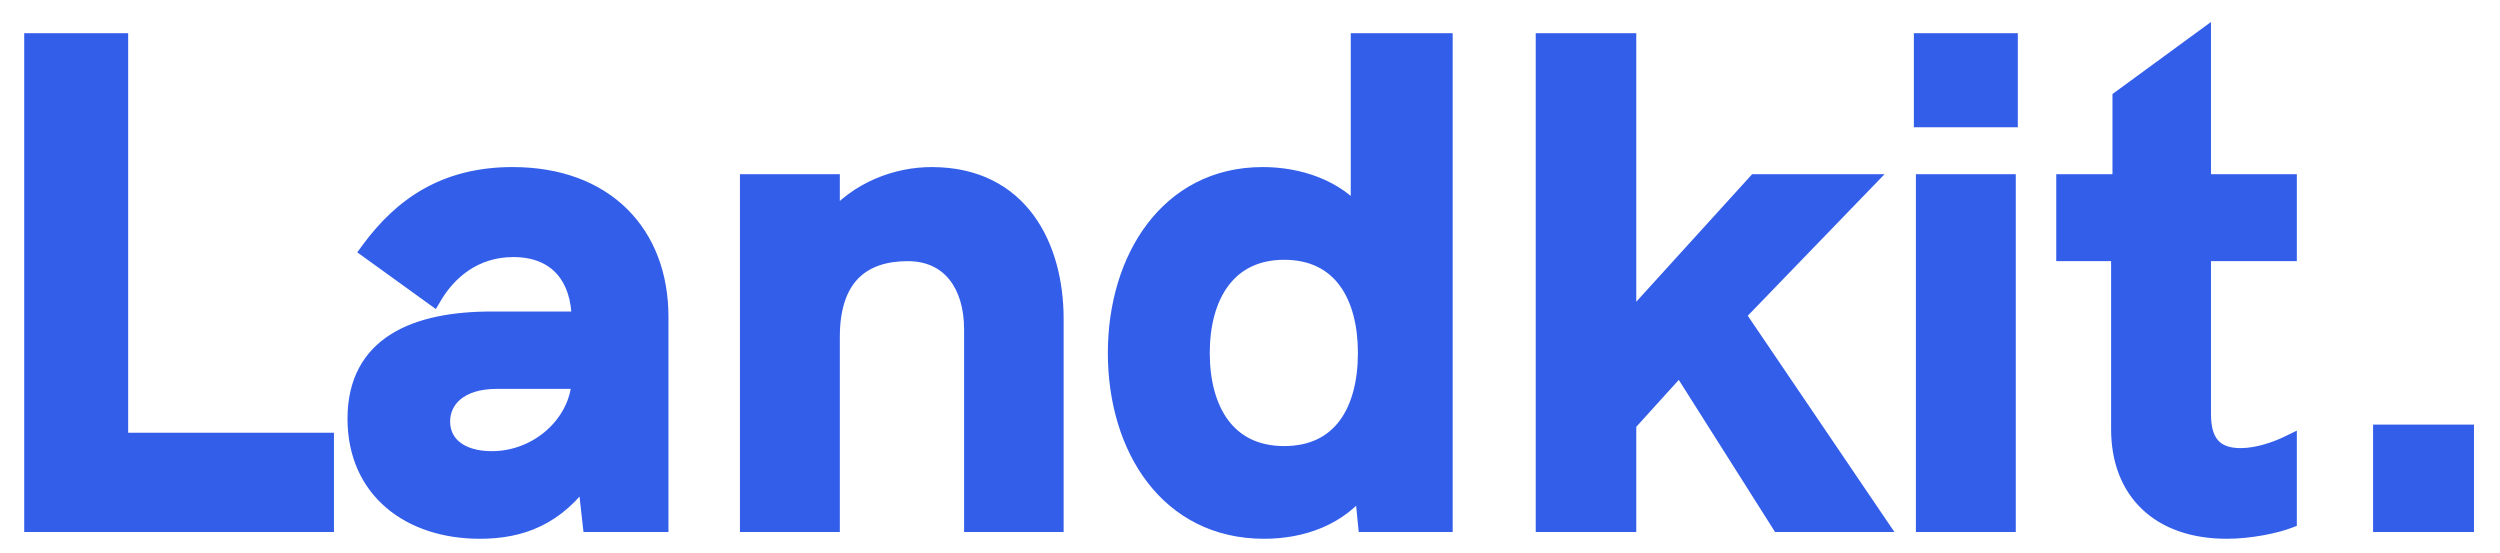
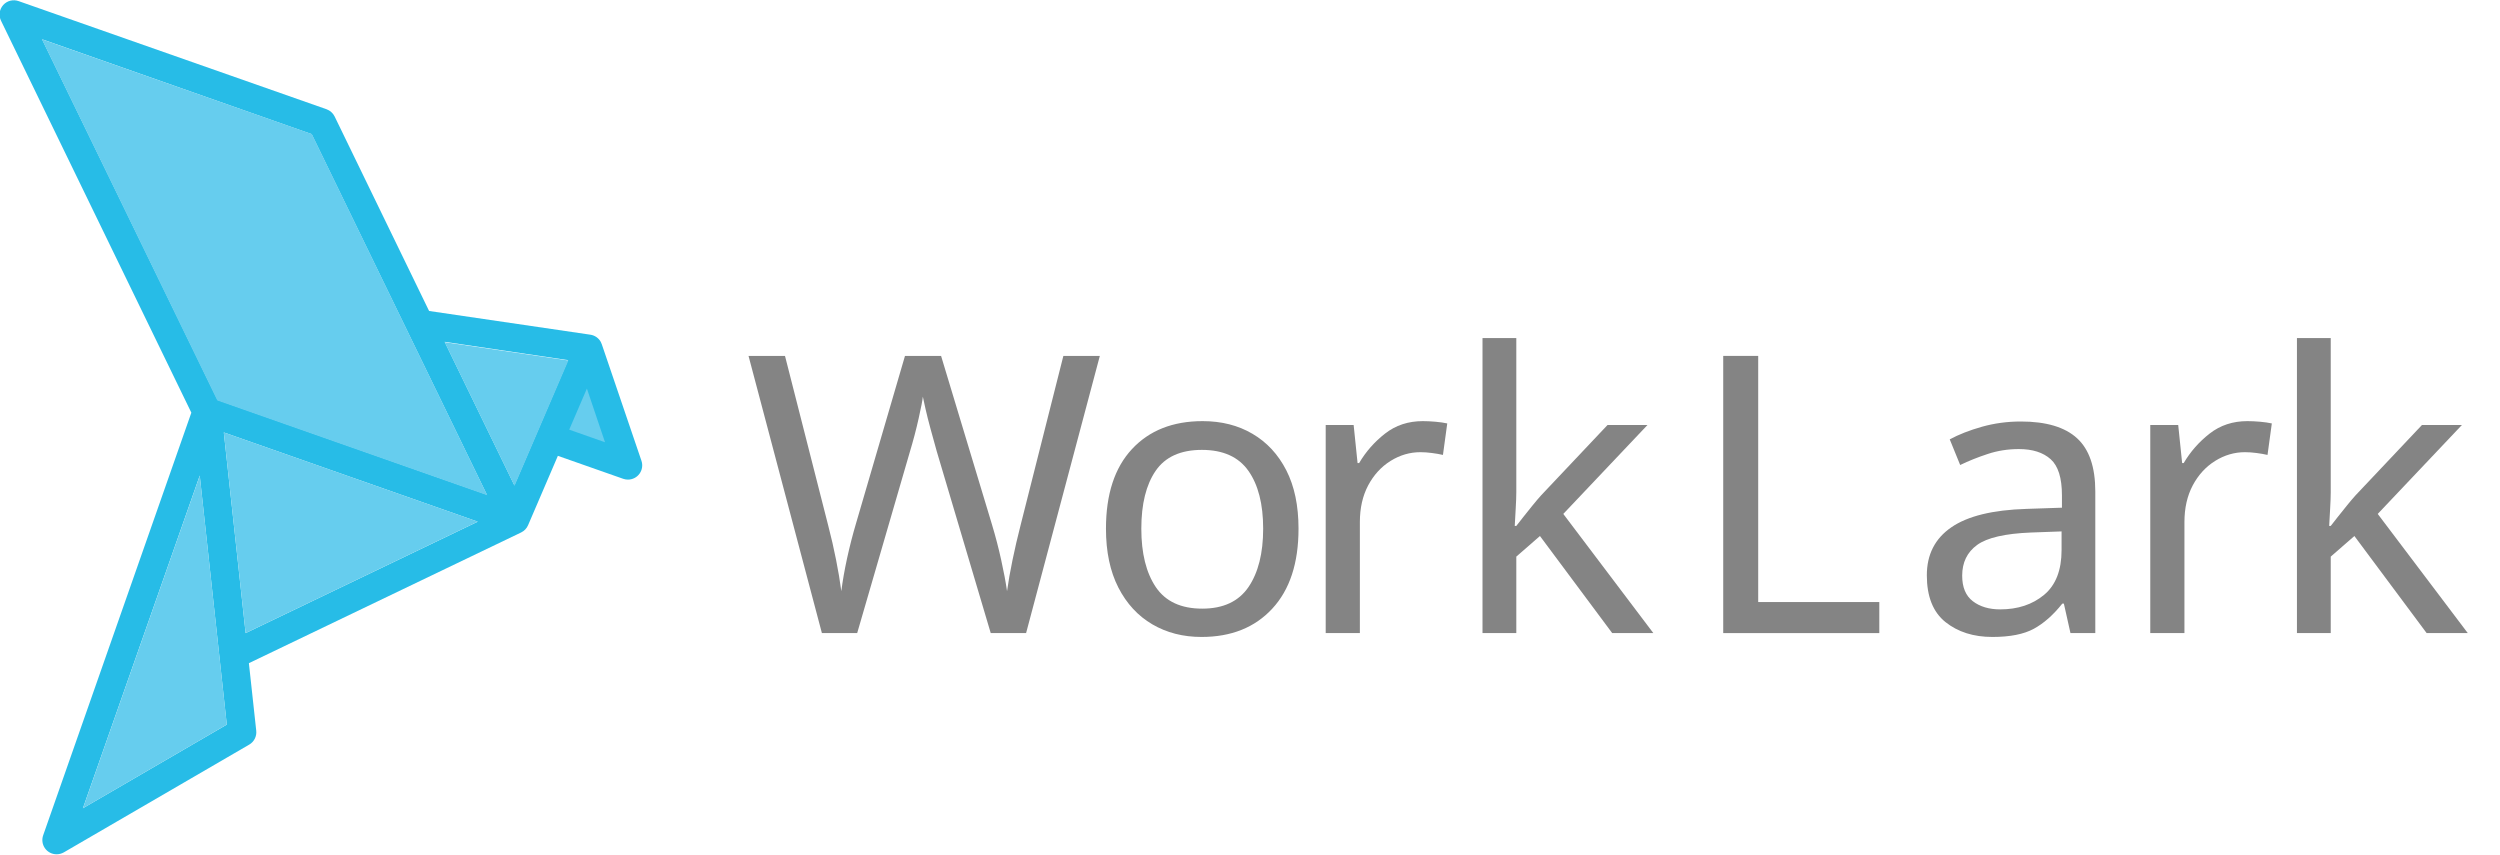
- <svg xmlns="http://www.w3.org/2000/svg" width="86" height="19" viewBox="0 0 86 19" fill="none">
-   <path d="M1.133 18H11.188V15.188H4.109V1.441H1.133V18ZM16.508 18.234C17.902 18.234 19.145 17.789 20.152 16.324L20.34 18H22.695V10.898C22.695 8.039 20.82 6.047 17.633 6.047C15.324 6.047 13.836 7.078 12.711 8.613L14.902 10.195C15.406 9.34 16.309 8.543 17.656 8.543C19.168 8.543 19.965 9.527 19.965 11.016H16.918C14.293 11.016 12.254 11.859 12.254 14.402C12.254 16.852 14.105 18.234 16.508 18.234ZM16.918 15.82C15.805 15.82 15.184 15.27 15.184 14.496C15.184 13.758 15.781 13.078 17.082 13.078H19.965C19.918 14.543 18.547 15.82 16.918 15.82ZM25.754 18H28.59V11.59C28.59 9.551 29.621 8.684 31.227 8.684C32.691 8.684 33.465 9.797 33.465 11.332V18H36.289V10.969C36.289 8.52 35.117 6.047 32.047 6.047C30.898 6.047 29.527 6.504 28.59 7.652V6.293H25.754V18ZM46.766 1.441V7.465C45.957 6.457 44.656 6.047 43.438 6.047C40.191 6.047 38.41 8.906 38.41 12.141C38.41 15.41 40.191 18.234 43.484 18.234C44.785 18.234 46.074 17.789 46.883 16.688L47.012 18H49.672V1.441H46.766ZM44.176 15.645C42.207 15.645 41.316 14.109 41.316 12.141C41.316 10.195 42.207 8.637 44.176 8.637C46.145 8.637 47.012 10.172 47.012 12.141C47.012 14.133 46.145 15.645 44.176 15.645ZM53.129 18H55.988V14.566L57.793 12.574L61.227 18H64.602L59.738 10.828L64.121 6.293H60.406L55.988 11.156V1.441H53.129V18ZM66.137 4.078H69.113V1.441H66.137V4.078ZM66.207 18H69.043V6.293H66.207V18ZM76.602 18.234C77.41 18.234 78.277 18.047 78.711 17.883V15.293C78.324 15.48 77.68 15.715 77.082 15.715C76.332 15.715 75.758 15.387 75.758 14.262V8.684H78.711V6.293H75.758V1.348L72.969 3.387V6.293H71.035V8.684H72.922V14.766C72.922 16.898 74.293 18.234 76.602 18.234ZM81.934 18H84.805V14.906H81.934V18Z" fill="#335EEA" />
-   <path d="M1.133 18H0.833V18.3H1.133V18ZM11.188 18V18.3H11.488V18H11.188ZM11.188 15.188H11.488V14.887H11.188V15.188ZM4.109 15.188H3.809V15.488H4.109V15.188ZM4.109 1.441H4.409V1.141H4.109V1.441ZM1.133 1.441V1.141H0.833V1.441H1.133ZM1.133 18.3H11.188V17.7H1.133V18.3ZM11.488 18V15.188H10.887V18H11.488ZM11.188 14.887H4.109V15.488H11.188V14.887ZM4.409 15.188V1.441H3.809V15.188H4.409ZM4.109 1.141H1.133V1.741H4.109V1.141ZM0.833 1.441V18H1.433V1.441H0.833ZM20.152 16.324L20.451 16.291L20.361 15.492L19.905 16.154L20.152 16.324ZM20.34 18L20.042 18.033L20.072 18.3H20.34V18ZM22.695 18V18.3H22.995V18H22.695ZM12.711 8.613L12.469 8.436L12.29 8.68L12.535 8.857L12.711 8.613ZM14.902 10.195L14.727 10.439L14.994 10.631L15.161 10.348L14.902 10.195ZM19.965 11.016V11.316H20.265V11.016H19.965ZM19.965 13.078L20.265 13.088L20.275 12.778H19.965V13.078ZM16.508 18.534C17.237 18.534 17.944 18.418 18.605 18.099C19.269 17.779 19.87 17.264 20.399 16.494L19.905 16.154C19.427 16.849 18.903 17.289 18.345 17.558C17.785 17.828 17.173 17.934 16.508 17.934V18.534ZM19.854 16.358L20.042 18.033L20.638 17.967L20.451 16.291L19.854 16.358ZM20.34 18.3H22.695V17.7H20.34V18.3ZM22.995 18V10.898H22.395V18H22.995ZM22.995 10.898C22.995 9.402 22.503 8.108 21.57 7.187C20.637 6.266 19.29 5.747 17.633 5.747V6.347C19.163 6.347 20.348 6.824 21.149 7.614C21.95 8.404 22.395 9.535 22.395 10.898H22.995ZM17.633 5.747C15.21 5.747 13.639 6.84 12.469 8.436L12.953 8.791C14.033 7.317 15.438 6.347 17.633 6.347V5.747ZM12.535 8.857L14.727 10.439L15.078 9.952L12.886 8.37L12.535 8.857ZM15.161 10.348C15.628 9.554 16.445 8.843 17.656 8.843V8.243C16.172 8.243 15.184 9.126 14.644 10.043L15.161 10.348ZM17.656 8.843C18.344 8.843 18.833 9.064 19.154 9.422C19.479 9.784 19.665 10.322 19.665 11.016H20.265C20.265 10.221 20.052 9.523 19.601 9.021C19.145 8.514 18.48 8.243 17.656 8.243V8.843ZM19.965 10.716H16.918V11.316H19.965V10.716ZM16.918 10.716C15.583 10.716 14.35 10.928 13.441 11.502C12.511 12.089 11.954 13.035 11.954 14.402H12.554C12.554 13.227 13.017 12.479 13.762 12.009C14.529 11.525 15.628 11.316 16.918 11.316V10.716ZM11.954 14.402C11.954 15.709 12.451 16.752 13.285 17.465C14.114 18.173 15.251 18.534 16.508 18.534V17.934C15.362 17.934 14.373 17.605 13.675 17.009C12.983 16.418 12.554 15.545 12.554 14.402H11.954ZM16.918 15.52C16.408 15.52 16.047 15.394 15.82 15.213C15.6 15.039 15.484 14.795 15.484 14.496H14.884C14.884 14.97 15.078 15.389 15.447 15.683C15.809 15.971 16.315 16.12 16.918 16.12V15.52ZM15.484 14.496C15.484 14.212 15.597 13.943 15.838 13.74C16.082 13.534 16.482 13.378 17.082 13.378V12.778C16.381 12.778 15.832 12.962 15.452 13.281C15.069 13.602 14.884 14.042 14.884 14.496H15.484ZM17.082 13.378H19.965V12.778H17.082V13.378ZM19.665 13.069C19.624 14.354 18.403 15.52 16.918 15.52V16.12C18.691 16.12 20.212 14.732 20.265 13.088L19.665 13.069ZM25.754 18H25.454V18.3H25.754V18ZM28.59 18V18.3H28.89V18H28.59ZM33.465 18H33.165V18.3H33.465V18ZM36.289 18V18.3H36.589V18H36.289ZM28.59 7.652H28.29V8.494L28.822 7.842L28.59 7.652ZM28.59 6.293H28.89V5.993H28.59V6.293ZM25.754 6.293V5.993H25.454V6.293H25.754ZM25.754 18.3H28.59V17.7H25.754V18.3ZM28.89 18V11.59H28.29V18H28.89ZM28.89 11.59C28.89 10.618 29.136 9.978 29.521 9.581C29.906 9.186 30.476 8.984 31.227 8.984V8.384C30.372 8.384 29.623 8.615 29.091 9.163C28.56 9.709 28.29 10.523 28.29 11.59H28.89ZM31.227 8.984C31.875 8.984 32.346 9.226 32.661 9.62C32.983 10.022 33.165 10.611 33.165 11.332H33.765C33.765 10.518 33.56 9.783 33.129 9.245C32.691 8.698 32.043 8.384 31.227 8.384V8.984ZM33.165 11.332V18H33.765V11.332H33.165ZM33.465 18.3H36.289V17.7H33.465V18.3ZM36.589 18V10.969H35.989V18H36.589ZM36.589 10.969C36.589 9.702 36.287 8.403 35.561 7.412C34.826 6.408 33.675 5.747 32.047 5.747V6.347C33.489 6.347 34.459 6.922 35.077 7.767C35.705 8.624 35.989 9.786 35.989 10.969H36.589ZM32.047 5.747C30.826 5.747 29.363 6.231 28.357 7.463L28.822 7.842C29.692 6.776 30.97 6.347 32.047 6.347V5.747ZM28.89 7.652V6.293H28.29V7.652H28.89ZM28.59 5.993H25.754V6.593H28.59V5.993ZM25.454 6.293V18H26.054V6.293H25.454ZM46.766 1.441V1.141H46.466V1.441H46.766ZM46.766 7.465L46.532 7.653L47.066 8.318V7.465H46.766ZM46.883 16.688L47.181 16.658L47.105 15.878L46.641 16.51L46.883 16.688ZM47.012 18L46.713 18.029L46.74 18.3H47.012V18ZM49.672 18V18.3H49.972V18H49.672ZM49.672 1.441H49.972V1.141H49.672V1.441ZM46.466 1.441V7.465H47.066V1.441H46.466ZM47 7.277C46.116 6.176 44.713 5.747 43.438 5.747V6.347C44.599 6.347 45.798 6.739 46.532 7.653L47 7.277ZM43.438 5.747C41.715 5.747 40.372 6.51 39.468 7.699C38.569 8.881 38.11 10.472 38.11 12.141H38.71C38.71 10.575 39.142 9.119 39.945 8.062C40.743 7.014 41.913 6.347 43.438 6.347V5.747ZM38.11 12.141C38.11 13.826 38.569 15.418 39.475 16.596C40.386 17.782 41.742 18.534 43.484 18.534V17.934C41.934 17.934 40.752 17.274 39.95 16.231C39.142 15.18 38.71 13.725 38.71 12.141H38.11ZM43.484 18.534C44.849 18.534 46.243 18.066 47.125 16.865L46.641 16.51C45.906 17.512 44.722 17.934 43.484 17.934V18.534ZM46.584 16.717L46.713 18.029L47.31 17.971L47.181 16.658L46.584 16.717ZM47.012 18.3H49.672V17.7H47.012V18.3ZM49.972 18V1.441H49.372V18H49.972ZM49.672 1.141H46.766V1.741H49.672V1.141ZM44.176 15.345C43.28 15.345 42.657 15.001 42.248 14.452C41.831 13.891 41.616 13.085 41.616 12.141H41.016C41.016 13.165 41.247 14.111 41.767 14.81C42.296 15.521 43.103 15.944 44.176 15.944V15.345ZM41.616 12.141C41.616 11.208 41.831 10.402 42.249 9.838C42.658 9.285 43.281 8.937 44.176 8.937V8.337C43.101 8.337 42.295 8.767 41.767 9.481C41.248 10.182 41.016 11.128 41.016 12.141H41.616ZM44.176 8.937C45.071 8.937 45.688 9.28 46.09 9.828C46.502 10.389 46.712 11.194 46.712 12.141H47.312C47.312 11.118 47.087 10.172 46.574 9.473C46.05 8.761 45.249 8.337 44.176 8.337V8.937ZM46.712 12.141C46.712 13.099 46.502 13.904 46.091 14.461C45.689 15.005 45.073 15.345 44.176 15.345V15.944C45.247 15.944 46.049 15.528 46.573 14.818C47.088 14.121 47.312 13.174 47.312 12.141H46.712ZM53.129 18H52.829V18.3H53.129V18ZM55.988 18V18.3H56.288V18H55.988ZM55.988 14.566L55.766 14.365L55.688 14.451V14.566H55.988ZM57.793 12.574L58.047 12.414L57.836 12.08L57.571 12.373L57.793 12.574ZM61.227 18L60.973 18.16L61.061 18.3H61.227V18ZM64.602 18V18.3H65.168L64.85 17.832L64.602 18ZM59.738 10.828L59.523 10.62L59.353 10.795L59.49 10.996L59.738 10.828ZM64.121 6.293L64.337 6.501L64.828 5.993H64.121V6.293ZM60.406 6.293V5.993H60.273L60.184 6.091L60.406 6.293ZM55.988 11.156H55.688V11.933L56.21 11.358L55.988 11.156ZM55.988 1.441H56.288V1.141H55.988V1.441ZM53.129 1.441V1.141H52.829V1.441H53.129ZM53.129 18.3H55.988V17.7H53.129V18.3ZM56.288 18V14.566H55.688V18H56.288ZM56.211 14.768L58.015 12.776L57.571 12.373L55.766 14.365L56.211 14.768ZM57.539 12.735L60.973 18.16L61.48 17.84L58.047 12.414L57.539 12.735ZM61.227 18.3H64.602V17.7H61.227V18.3ZM64.85 17.832L59.987 10.66L59.49 10.996L64.353 18.168L64.85 17.832ZM59.954 11.037L64.337 6.501L63.905 6.084L59.523 10.62L59.954 11.037ZM64.121 5.993H60.406V6.593H64.121V5.993ZM60.184 6.091L55.766 10.954L56.21 11.358L60.628 6.495L60.184 6.091ZM56.288 11.156V1.441H55.688V11.156H56.288ZM55.988 1.141H53.129V1.741H55.988V1.141ZM52.829 1.441V18H53.429V1.441H52.829ZM66.137 4.078H65.837V4.378H66.137V4.078ZM69.113 4.078V4.378H69.413V4.078H69.113ZM69.113 1.441H69.413V1.141H69.113V1.441ZM66.137 1.441V1.141H65.837V1.441H66.137ZM66.207 18H65.907V18.3H66.207V18ZM69.043 18V18.3H69.343V18H69.043ZM69.043 6.293H69.343V5.993H69.043V6.293ZM66.207 6.293V5.993H65.907V6.293H66.207ZM66.137 4.378H69.113V3.778H66.137V4.378ZM69.413 4.078V1.441H68.813V4.078H69.413ZM69.113 1.141H66.137V1.741H69.113V1.141ZM65.837 1.441V4.078H66.437V1.441H65.837ZM66.207 18.3H69.043V17.7H66.207V18.3ZM69.343 18V6.293H68.743V18H69.343ZM69.043 5.993H66.207V6.593H69.043V5.993ZM65.907 6.293V18H66.507V6.293H65.907ZM78.711 17.883L78.817 18.163L79.011 18.09V17.883H78.711ZM78.711 15.293H79.011V14.814L78.58 15.023L78.711 15.293ZM75.758 8.684V8.384H75.458V8.684H75.758ZM78.711 8.684V8.984H79.011V8.684H78.711ZM78.711 6.293H79.011V5.993H78.711V6.293ZM75.758 6.293H75.458V6.593H75.758V6.293ZM75.758 1.348H76.058V0.757L75.581 1.105L75.758 1.348ZM72.969 3.387L72.792 3.145L72.669 3.234V3.387H72.969ZM72.969 6.293V6.593H73.269V6.293H72.969ZM71.035 6.293V5.993H70.735V6.293H71.035ZM71.035 8.684H70.735V8.984H71.035V8.684ZM72.922 8.684H73.222V8.384H72.922V8.684ZM76.602 18.534C77.446 18.534 78.349 18.34 78.817 18.163L78.605 17.602C78.206 17.753 77.375 17.934 76.602 17.934V18.534ZM79.011 17.883V15.293H78.411V17.883H79.011ZM78.58 15.023C78.211 15.202 77.614 15.415 77.082 15.415V16.015C77.745 16.015 78.437 15.759 78.842 15.563L78.58 15.023ZM77.082 15.415C76.744 15.415 76.503 15.34 76.344 15.191C76.189 15.046 76.058 14.777 76.058 14.262H75.458C75.458 14.872 75.614 15.329 75.933 15.629C76.249 15.925 76.67 16.015 77.082 16.015V15.415ZM76.058 14.262V8.684H75.458V14.262H76.058ZM75.758 8.984H78.711V8.384H75.758V8.984ZM79.011 8.684V6.293H78.411V8.684H79.011ZM78.711 5.993H75.758V6.593H78.711V5.993ZM76.058 6.293V1.348H75.458V6.293H76.058ZM75.581 1.105L72.792 3.145L73.146 3.629L75.935 1.59L75.581 1.105ZM72.669 3.387V6.293H73.269V3.387H72.669ZM72.969 5.993H71.035V6.593H72.969V5.993ZM70.735 6.293V8.684H71.335V6.293H70.735ZM71.035 8.984H72.922V8.384H71.035V8.984ZM72.622 8.684V14.766H73.222V8.684H72.622ZM72.622 14.766C72.622 15.898 72.987 16.85 73.689 17.517C74.389 18.183 75.39 18.534 76.602 18.534V17.934C75.504 17.934 74.665 17.618 74.103 17.082C73.542 16.549 73.222 15.766 73.222 14.766H72.622ZM81.934 18H81.634V18.3H81.934V18ZM84.805 18V18.3H85.105V18H84.805ZM84.805 14.906H85.105V14.606H84.805V14.906ZM81.934 14.906V14.606H81.634V14.906H81.934ZM81.934 18.3H84.805V17.7H81.934V18.3ZM85.105 18V14.906H84.505V18H85.105ZM84.805 14.606H81.934V15.206H84.805V14.606ZM81.634 14.906V18H82.234V14.906H81.634Z" fill="#335EEA" />
+ <svg xmlns="http://www.w3.org/2000/svg" id="Layer_1" data-name="Layer 1" viewBox="0 0 527.05 180.1">
+   <defs>
+     <style>.cls-1{fill:#66cdee;}.cls-2{fill:#27bce7;}.cls-3{font-size:81.85px;fill:#848484;font-family:Roboto Slab;}.cls-4{letter-spacing:-4px;}.cls-5{letter-spacing:-2px;}</style>
+   </defs>
+   <path class="cls-1" d="M178,309.73l-9.14,15L181.87,328v-3.26S185.14,314.95,178,309.73Z" transform="translate(-54.13 -231.42)" />
+   <path class="cls-2" d="M189.36,328.56L181,304h0a2.93,2.93,0,0,0-.22-0.51,3,3,0,0,0-2.19-1.51l-34-5-19.91-41a3.05,3.05,0,0,0-1.71-1.53l-64.9-22.79a3,3,0,0,0-3.71,4.16l40.11,82.6L63.23,407.52a3,3,0,0,0,2.84,4,3.08,3.08,0,0,0,1.51-.4l39.09-22.72a3,3,0,0,0,1.48-2.93l-1.55-14.24L164,343.67a3,3,0,0,0,1.46-1.53l6.28-14.62,13.77,4.84a3,3,0,0,0,1,.17A3,3,0,0,0,189.36,328.56ZM71.61,401.81l24.63-70.13,5.7,52.5Zm34.3-36.92-4.6-42.3,53.53,18.81ZM100,315.73L63,239.7l56.83,20,36.93,76Zm62.57,18-14.7-30.25,26,3.86ZM174.13,322l3.73-8.66,3.82,11.32Z" transform="translate(-54.13 -231.42)" />
+   <polygon class="cls-1" points="119.83 76 108.47 102.43 93.75 72.14 119.83 76" />
+   <polygon class="cls-1" points="47.82 152.75 17.49 170.39 42.12 100.26 47.82 152.75" />
+   <polygon class="cls-1" points="100.72 109.97 51.78 133.47 47.18 91.16 100.72 109.97" />
+   <polygon class="cls-1" points="102.72 104.41 45.81 84.42 8.83 8.28 65.74 28.26 102.72 104.41" />
+   <text class="cls-3" transform="translate(156.82 133.47)">
+     <tspan class="cls-4">W</tspan>
+     <tspan class="cls-5" x="71.84" y="0">o</tspan>
+     <tspan x="115.71" y="0">r</tspan>
+     <tspan x="148.77" y="0">k</tspan>
+     <tspan x="198.53" y="0">L</tspan>
+     <tspan class="cls-5" x="245.63" y="0">ar</tspan>
+     <tspan x="320.47" y="0">k</tspan>
+   </text>
</svg>
